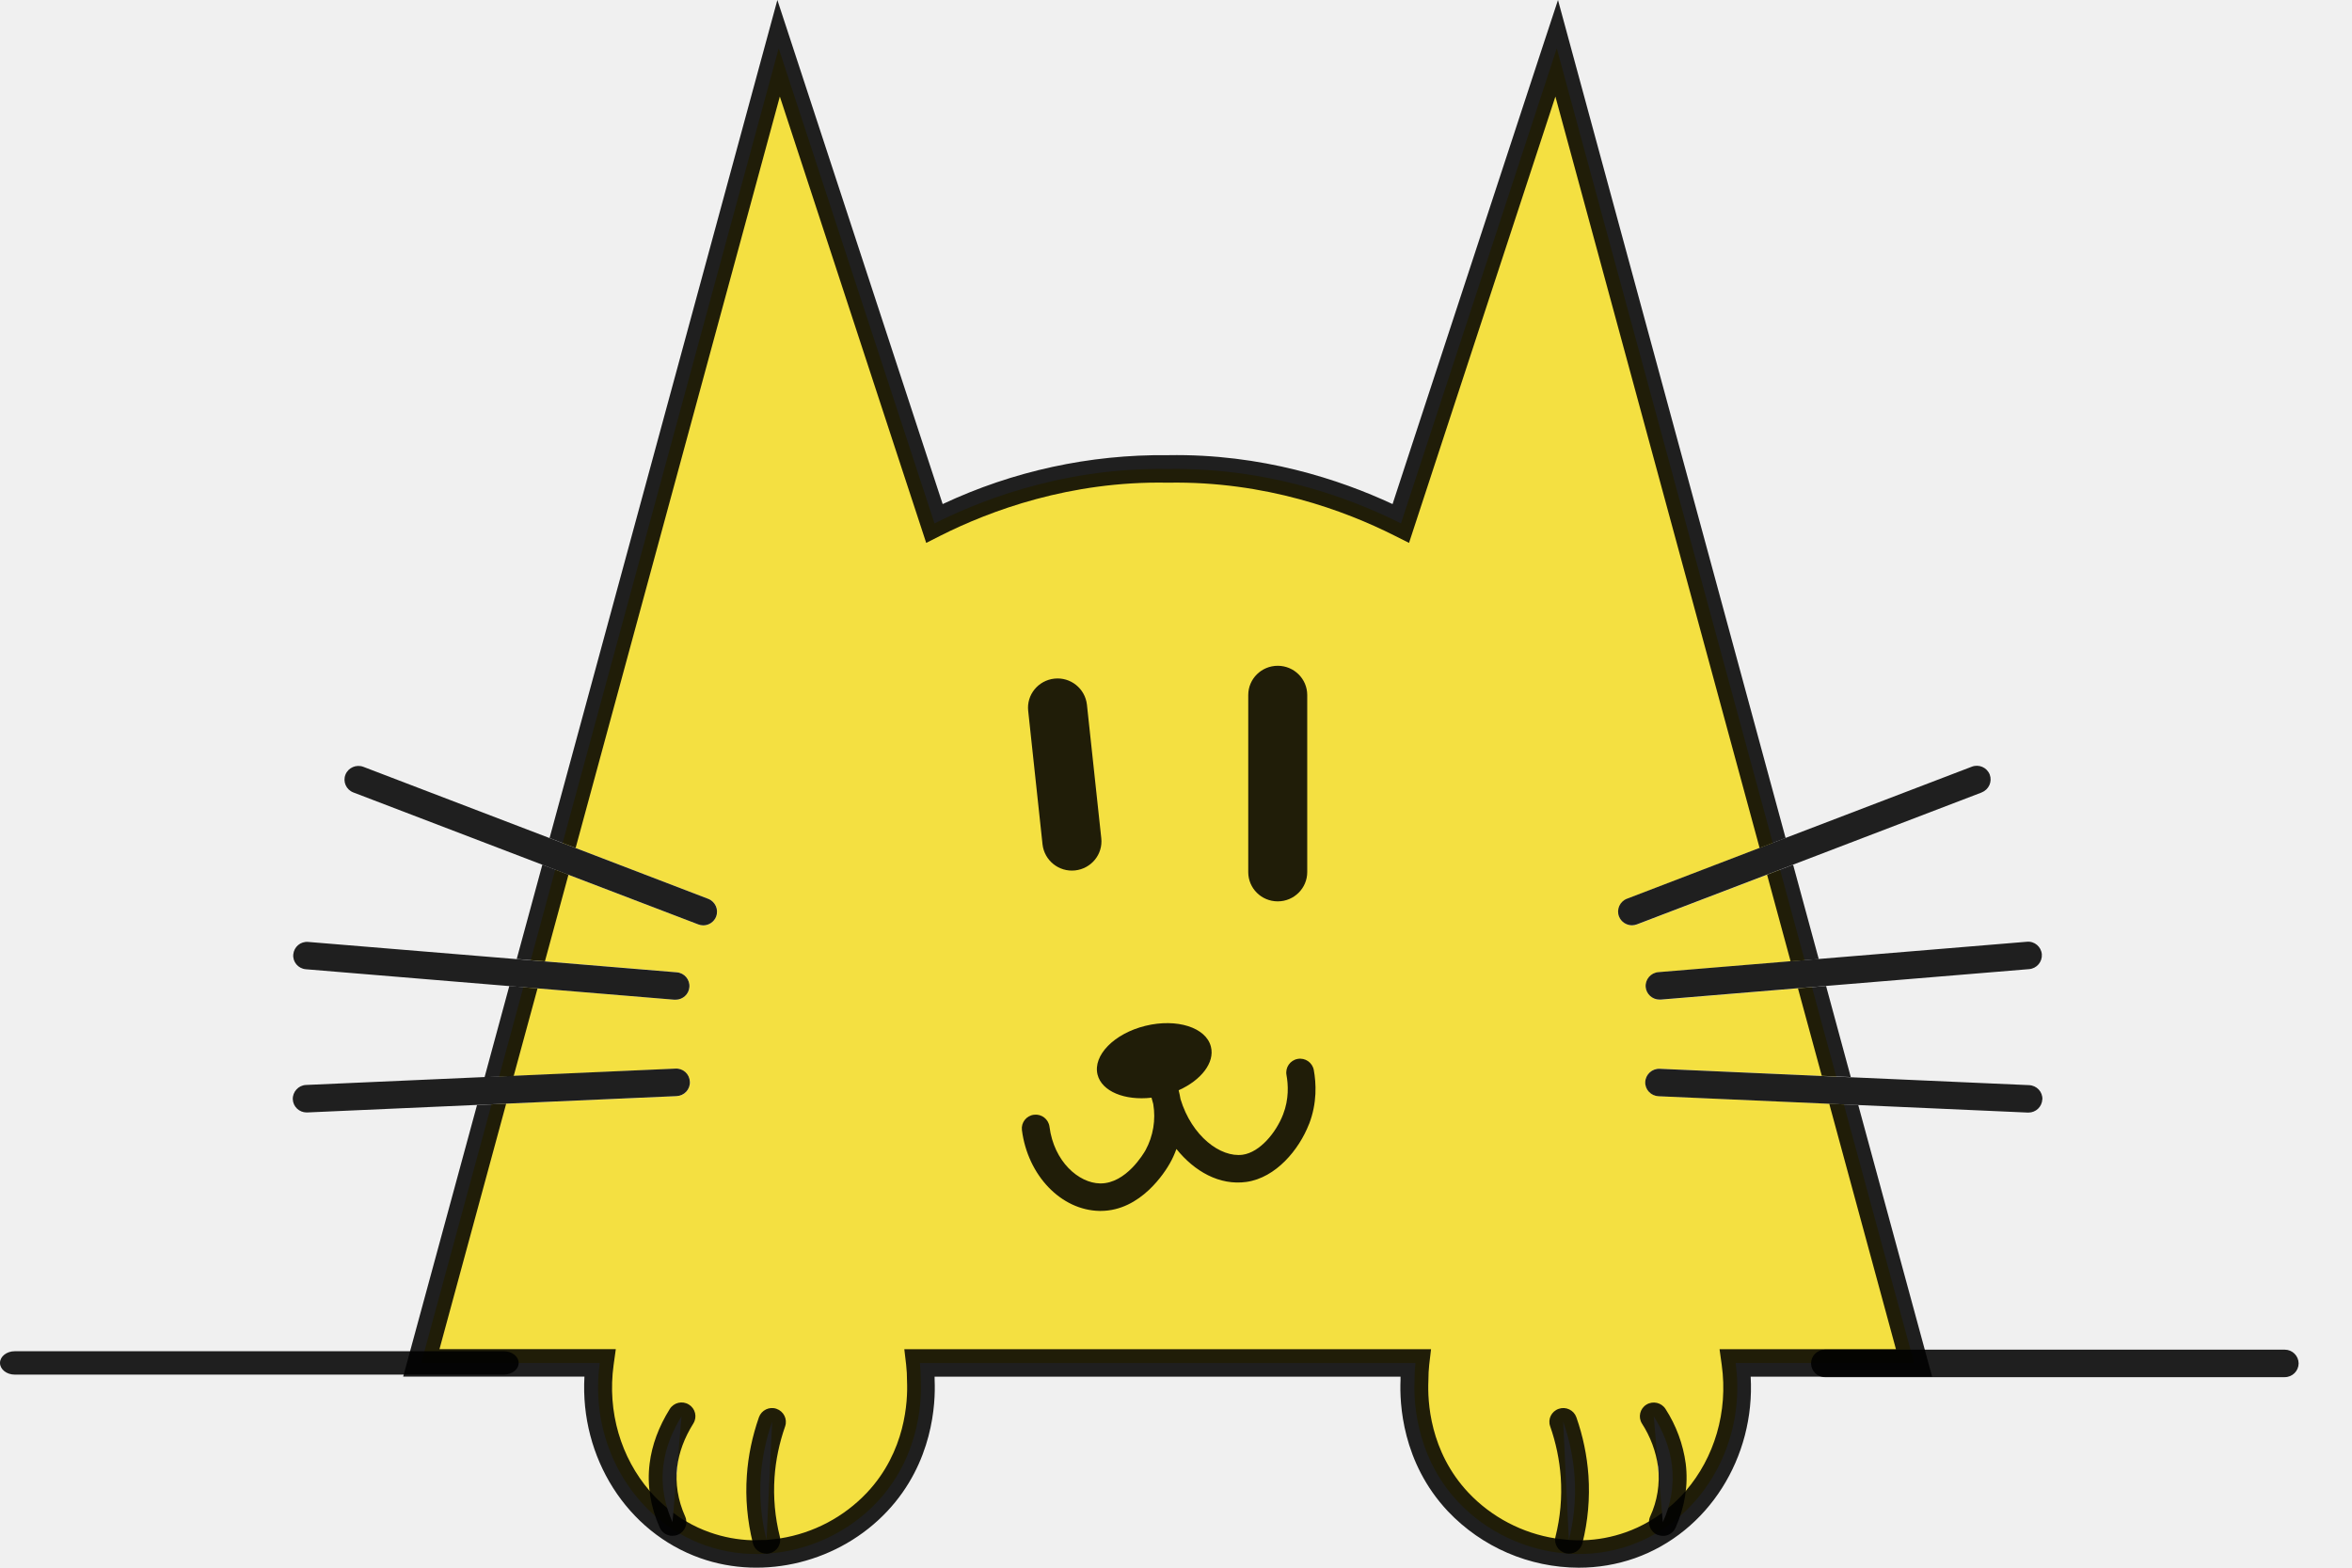
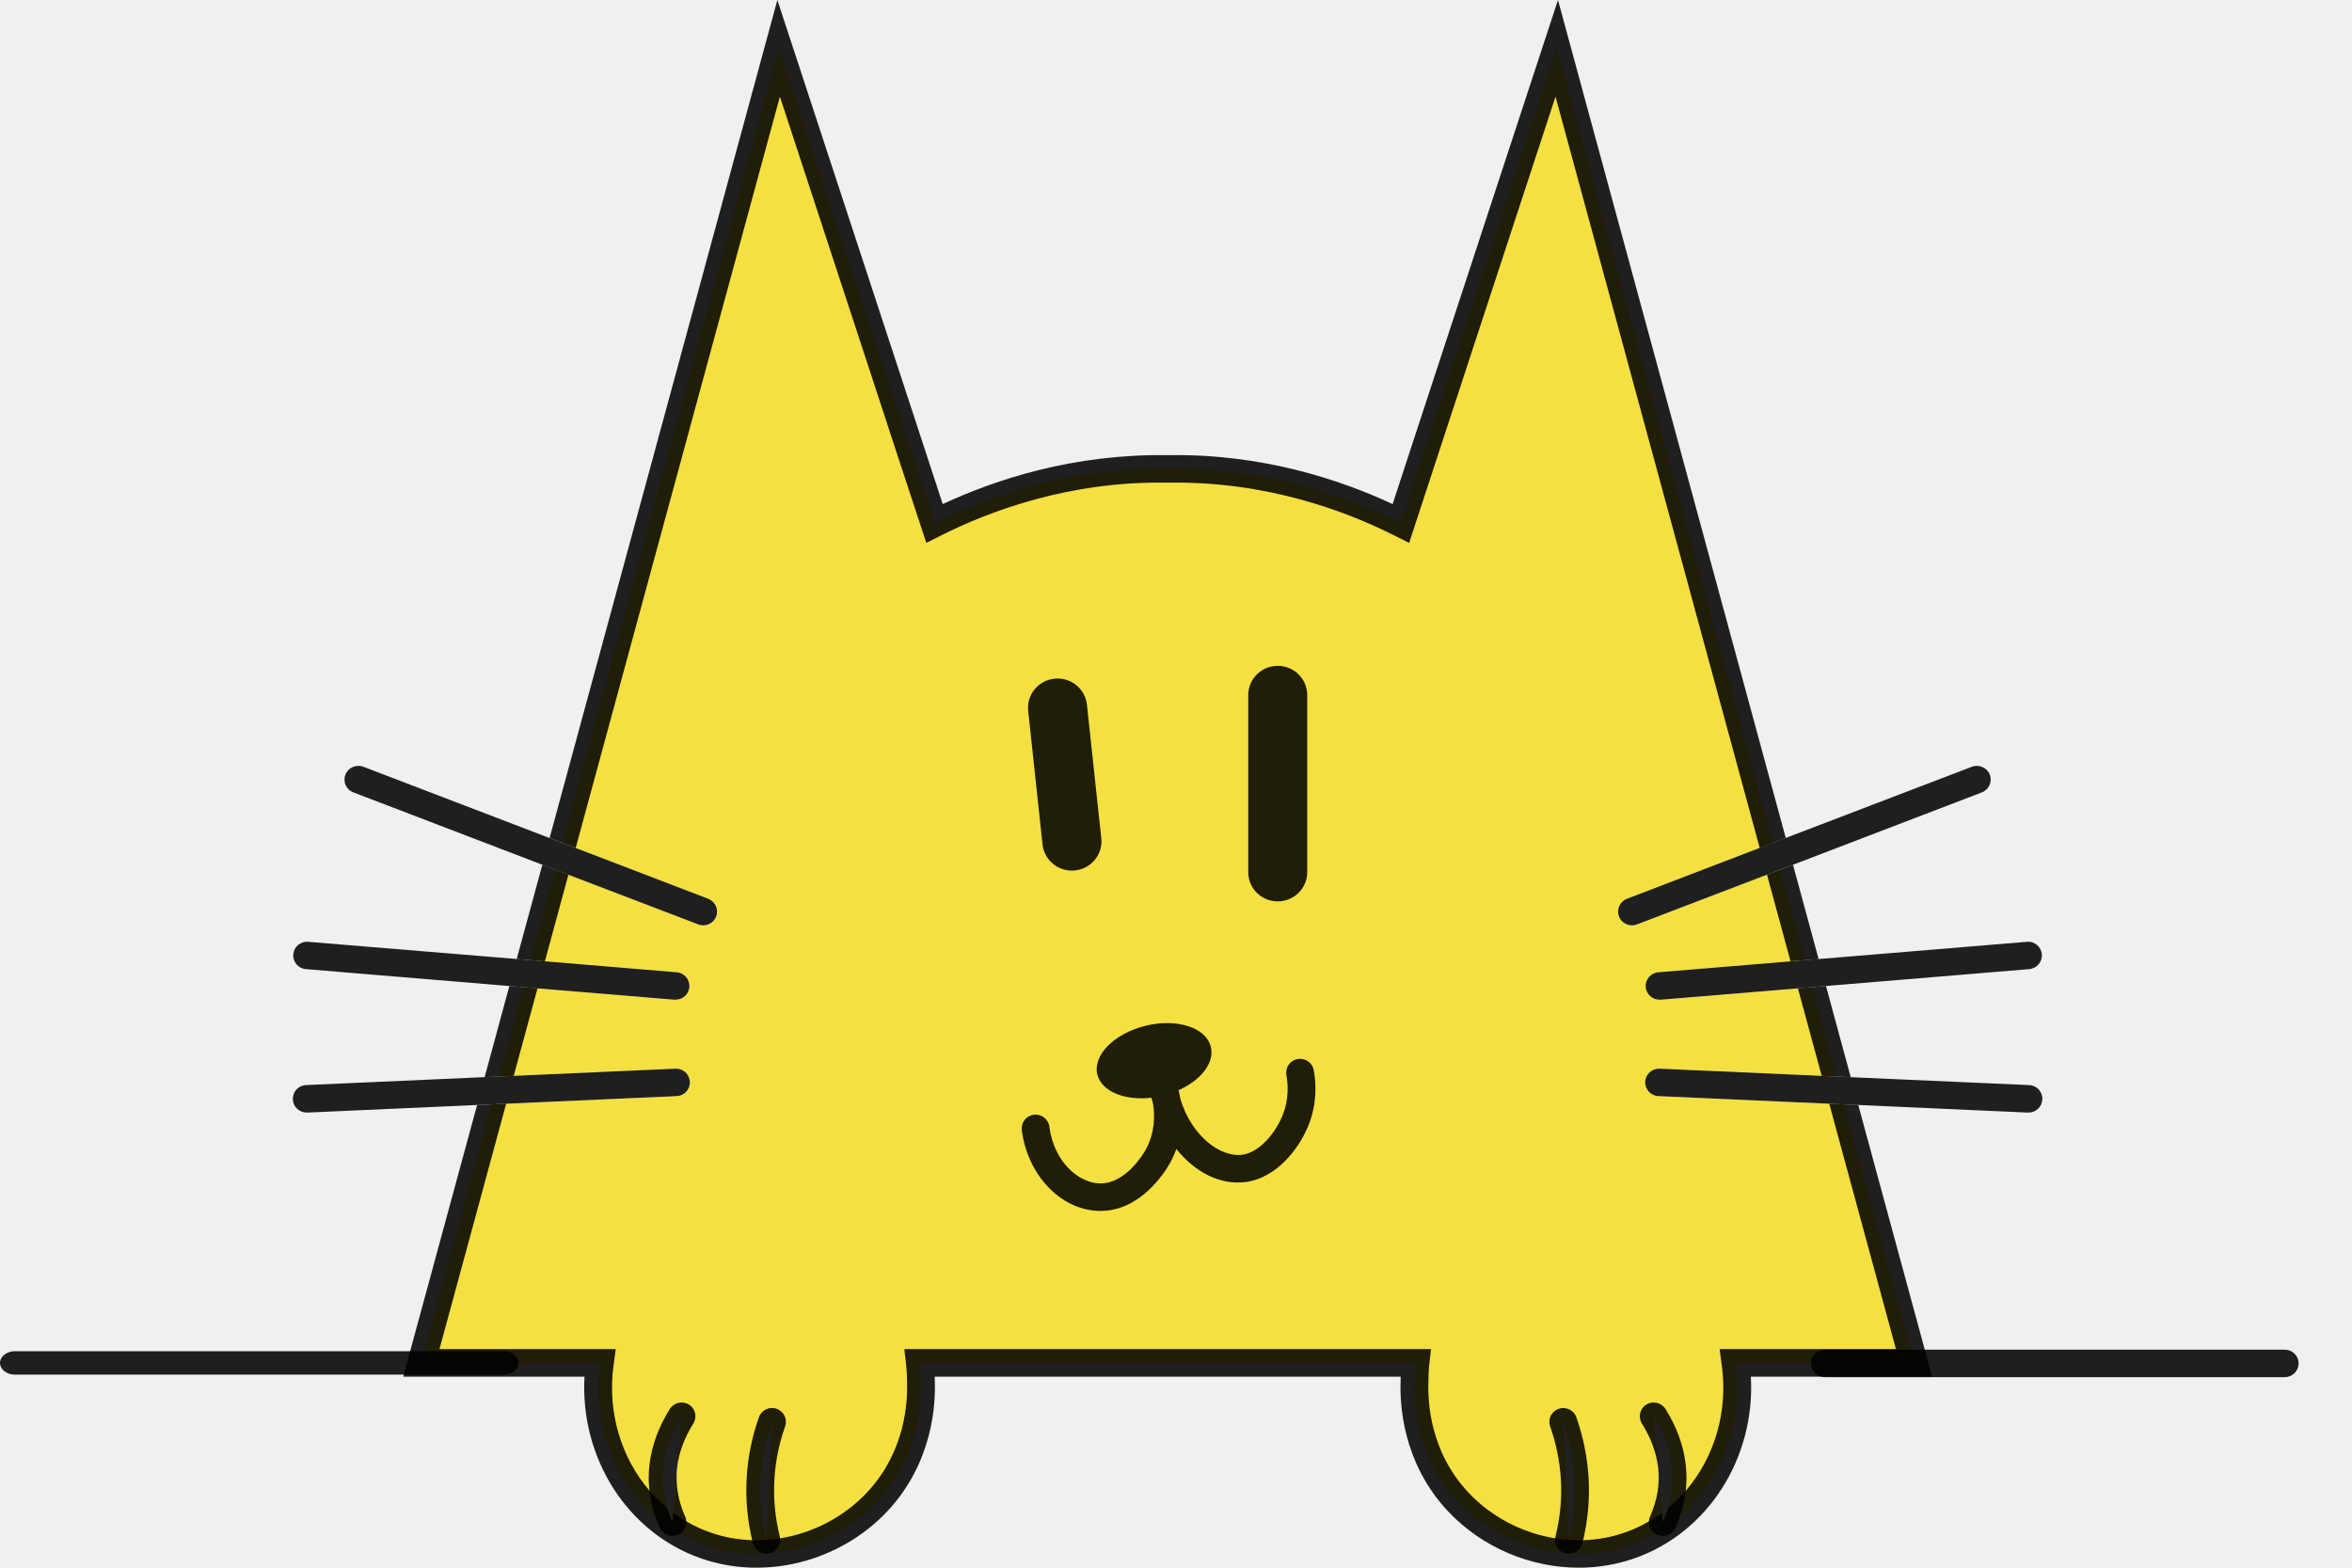
- <svg xmlns="http://www.w3.org/2000/svg" width="39" height="26" fill="none">
-   <style>.B{fill-opacity:.87}</style>
-   <path d="M28.779 22.604c.138.994-.238 1.944-.92 2.539-.127.112-.264.21-.41.294a2.55 2.55 0 0 1-.417.192c-.332.117-.677.161-1.016.139-.009 0-.018 0-.028-.002-.684-.049-1.342-.359-1.808-.855-.756-.804-.734-1.802-.725-2.011a2.5 2.5 0 0 1 .016-.295h-8.218a2.48 2.48 0 0 1 .016.295c.009.209.031 1.207-.725 2.011-.466.496-1.124.806-1.808.855-.009.002-.018.002-.028.002a2.55 2.55 0 0 1-1.016-.139c-.146-.051-.284-.116-.417-.192a2.59 2.59 0 0 1-.41-.293c-.681-.597-1.058-1.546-.92-2.54h-2.96l.06-.22 1.105-4.068.242-.011 2.828-.125c.128-.006.226-.112.22-.237s-.111-.225-.241-.218l-2.682.119-.241.011.402-1.482.234.019 2.271.188h.02c.118 0 .22-.09.229-.209.01-.125-.083-.236-.21-.246l-2.188-.181-.234-.019.407-1.5.216.083 2.155.824c.027.01.055.016.083.016a.23.23 0 0 0 .214-.146c.046-.117-.013-.25-.131-.295l-2.199-.843-.216-.082L12.912.802l2.584 7.879c.608-.306 2.025-.931 3.859-.903h.016c1.835-.028 3.251.597 3.859.903L25.814.802l3.582 13.18-.216.082-2.2.843c-.119.046-.178.178-.132.295.036.09.123.146.215.146.028 0 .055-.006.083-.016l2.155-.824.216-.083.407 1.5-.234.019-2.188.181a.23.23 0 0 0-.211.246.23.23 0 0 0 .229.209h.02l2.272-.188.234-.019.402 1.482-.241-.011-2.683-.119c-.13-.005-.235.091-.241.218s.093.232.22.237l2.829.125.242.011 1.105 4.068.06.22h-2.96z" fill="#f4e041" />
-   <g fill="#000" class="B">
-     <path d="M32.038 22.832l-.06-.219-.062-.229-1.103-4.057-.239-.01-.242-.011 1.106 4.071h-2.925l.036.259c.109.783-.125 1.542-.596 2.09a2.29 2.29 0 0 1-.295.288l-.099.078c-.069.052-.14.099-.215.141a2.24 2.24 0 0 1-.39.181 2.3 2.3 0 0 1-.703.131c-.078.002-.157 0-.235-.005l-.228-.026c-.539-.085-1.053-.348-1.44-.759-.642-.683-.678-1.517-.663-1.855 0-.099.005-.187.014-.269l.03-.254h-8.734l.03.254a2.41 2.41 0 0 1 .015.278c.014.328-.022 1.163-.664 1.846a2.52 2.52 0 0 1-1.439.759l-.228.026-.235.005a2.3 2.3 0 0 1-.704-.131 2.21 2.21 0 0 1-.388-.18h-.001c-.075-.042-.147-.09-.216-.143l-.099-.078a2.36 2.36 0 0 1-.295-.288c-.471-.547-.705-1.306-.596-2.09l.036-.259H7.287l1.106-4.071-.242.011-.241.01-1.103 4.057-.062.229-.06.219h3.006c-.076 1.339.702 2.58 1.922 3.011 1.062.376 2.308.064 3.098-.777.761-.809.803-1.792.787-2.166l-.001-.067h7.726v.057c-.017.384.025 1.367.786 2.176a3 3 0 0 0 2.169.935 2.79 2.79 0 0 0 .929-.157c1.22-.431 1.998-1.671 1.922-3.011h3.006zm-23.359-6.46l-.234-.019-.41 1.512.242-.01.241-.011.395-1.451-.234-.019zM25.834 0l-.241.731-2.156 6.572-.346 1.057c-.876-.408-2.174-.838-3.721-.811h-.013a8.55 8.55 0 0 0-3.726.811l-.347-1.057L13.13.731 12.89 0 9.113 13.898l.216.083.216.082 3.386-12.462 1.915 5.843.512 1.56.239-.121c.824-.415 2.149-.907 3.756-.878h.019c1.611-.027 2.927.463 3.751.878l.241.121.511-1.56 1.916-5.843 3.386 12.462.216-.082.215-.083L25.834 0zM8.993 14.341l-.425 1.564.234.019.234.019.39-1.436-.216-.083-.216-.083zm20.739.001l-.215.082-.216.083.39 1.436.234-.019.233-.018-.425-1.564zm.547 2.011l-.232.019-.234.019.395 1.451.24.011.241.01-.41-1.512zm-9.092-1.404c-.271 0-.489-.217-.489-.485v-2.937c0-.268.219-.485.489-.485s.489.217.489.485v2.937c0 .267-.219.485-.489.485zm-3.361-.513a.49.49 0 0 1-.539-.431l-.238-2.216c-.029-.266.166-.505.435-.534a.49.49 0 0 1 .539.431l.238 2.216c.029.267-.166.505-.435.534z" />
-     <path d="M11.875 15.201a.23.23 0 0 1-.214.146.24.24 0 0 1-.083-.016l-2.155-.824-.216-.083-.216-.083-3.131-1.198c-.12-.046-.178-.178-.132-.295s.18-.175.298-.13l3.086 1.181.216.083.216.082 2.199.843c.118.046.177.178.131.295zm-.444 1.17c-.009.119-.11.209-.229.209h-.02l-2.271-.188-.234-.019-.234-.019-3.371-.279c-.127-.01-.221-.121-.209-.246s.12-.219.249-.207l3.454.285.234.019.234.019 2.188.181c.127.01.22.121.209.246zm.008 1.571c.006.125-.092.231-.22.237l-2.828.125-.242.011-.241.01-2.814.125h-.01c-.122 0-.224-.096-.229-.218s.092-.233.219-.238l2.96-.131.242-.01.241-.011 2.682-.119c.13-.007.235.091.24.218zm21.423-4.8l-3.132 1.199-.215.082-.216.083-2.155.824c-.028.01-.055.016-.083.016-.092 0-.18-.056-.215-.146-.046-.117.014-.25.132-.295l2.199-.843.216-.082.215-.083 3.087-1.181a.23.23 0 0 1 .298.13.23.23 0 0 1-.132.295zm.995 2.685a.23.23 0 0 1-.211.246l-3.371.279-.232.019-.234.019-2.272.188h-.02a.23.23 0 0 1-.229-.209.23.23 0 0 1 .211-.246l2.188-.181.234-.019.232-.018 3.455-.286c.127-.013.238.082.249.207zm.008 2.407a.23.23 0 0 1-.23.218h-.01l-2.814-.125-.239-.01-.242-.011-2.829-.125c-.127-.006-.226-.112-.22-.237a.23.23 0 0 1 .241-.218l2.683.119.241.011.24.01 2.96.131c.128.006.226.112.22.238z" />
-   </g>
-   <path d="M25.921 23.58a3.47 3.47 0 0 1 .188.906c.029.412-.023.77-.095 1.053l-.094-1.96z" fill="#fff" />
-   <path d="M26.016 25.767a.23.23 0 0 1-.055-.007c-.123-.03-.199-.154-.168-.276a3.16 3.16 0 0 0 .087-.983 3.27 3.27 0 0 0-.176-.847c-.042-.118.022-.248.143-.289a.23.23 0 0 1 .292.141 3.72 3.72 0 0 1 .2.965 3.61 3.61 0 0 1-.1 1.124c-.027.103-.121.172-.223.172z" fill="#000" class="B" />
-   <path d="M27.422 23.489c.141.225.264.498.302.812a1.75 1.75 0 0 1-.152.944l-.15-1.756z" fill="#fff" />
-   <path d="M27.572 25.472c-.031 0-.062-.007-.093-.019-.116-.051-.169-.186-.117-.301a1.54 1.54 0 0 0 .132-.824 1.78 1.78 0 0 0-.268-.719c-.067-.107-.033-.248.075-.314s.25-.033.317.074a2.22 2.22 0 0 1 .334.904c.044.356-.013.714-.168 1.064a.23.23 0 0 1-.21.136z" fill="#000" class="B" />
-   <path d="M12.803 23.58a3.47 3.47 0 0 0-.188.906 3.34 3.34 0 0 0 .095 1.053l.094-1.96z" fill="#fff" />
-   <path d="M12.707 25.767a.23.23 0 0 1-.223-.173c-.092-.37-.127-.749-.1-1.124.022-.325.09-.649.2-.964.042-.119.173-.183.292-.141s.184.171.143.29c-.097.278-.157.562-.176.847a3.16 3.16 0 0 0 .088.983c.03.122-.045.246-.168.276-.018.006-.037.008-.055.008z" fill="#000" class="B" />
-   <path d="M11.302 23.489c-.141.225-.263.498-.302.812-.046.368.037.689.151.944l.15-1.756z" fill="#fff" />
-   <path d="M11.151 25.472a.23.23 0 0 1-.211-.136c-.155-.349-.213-.707-.168-1.064.038-.306.15-.609.334-.904a.23.23 0 0 1 .316-.074c.108.066.142.206.075.314-.149.237-.238.48-.268.719-.033.273.01.551.132.824.052.115-.001.25-.117.301-.031.014-.062.019-.093.019zm-2.796-2.674H.245c-.135 0-.245-.087-.245-.194s.11-.194.245-.194h8.11c.135 0 .245.087.245.194s-.11.194-.245.194zm29.53.042H30.26a.23.23 0 0 1-.23-.228.23.23 0 0 1 .23-.228h7.625a.23.23 0 0 1 .23.228.23.23 0 0 1-.23.228zm-16.18-4.196c-.166.426-.549.888-1.036.958-.45.063-.864-.176-1.162-.546-.029.079-.064.16-.11.24-.075.132-.477.787-1.146.787h-.018c-.638-.011-1.191-.587-1.288-1.341-.015-.125.074-.239.2-.254a.23.23 0 0 1 .257.197c.074.581.485.936.839.942h.009c.422 0 .714-.496.746-.553a1.19 1.19 0 0 0 .127-.763l-.029-.106c-.443.051-.825-.103-.895-.383-.079-.319.276-.682.795-.809s1.006.027 1.085.347c.067.263-.162.555-.535.722a1.55 1.55 0 0 1 .031.147c.186.613.663.973 1.031.922.286-.041.554-.368.67-.669.099-.255.085-.496.056-.652a.23.23 0 1 1 .453-.083c.039.214.058.543-.079.897z" fill="#000" class="B" />
+ <svg xmlns="http://www.w3.org/2000/svg" width="39" height="26" viewBox="0 0 39 26" fill="none">
+   <path d="M28.779 22.604C28.917 23.598 28.541 24.547 27.859 25.142C27.733 25.254 27.596 25.352 27.45 25.437C27.317 25.512 27.179 25.577 27.033 25.628C26.701 25.745 26.356 25.789 26.017 25.767C26.007 25.767 25.998 25.767 25.989 25.765C25.305 25.716 24.647 25.406 24.181 24.91C23.425 24.106 23.447 23.108 23.456 22.899C23.456 22.799 23.46 22.701 23.472 22.604H15.254C15.266 22.701 15.27 22.799 15.27 22.899C15.279 23.108 15.301 24.106 14.545 24.91C14.079 25.406 13.421 25.716 12.737 25.765C12.728 25.767 12.719 25.767 12.709 25.767C12.37 25.789 12.024 25.745 11.693 25.628C11.547 25.577 11.409 25.512 11.276 25.437C11.13 25.352 10.993 25.254 10.867 25.144C10.866 25.144 10.866 25.142 10.866 25.142C10.185 24.546 9.809 23.598 9.947 22.604H6.987C7.006 22.531 7.027 22.457 7.047 22.384C7.415 21.028 7.783 19.672 8.152 18.316L8.393 18.305L11.221 18.179C11.349 18.174 11.447 18.067 11.441 17.942C11.435 17.815 11.331 17.717 11.2 17.724L8.519 17.843L8.278 17.854C8.412 17.36 8.546 16.866 8.68 16.372L8.913 16.392L11.184 16.58H11.204C11.322 16.58 11.424 16.49 11.433 16.371C11.443 16.246 11.35 16.135 11.223 16.125L9.035 15.944L8.802 15.924C8.938 15.424 9.073 14.923 9.209 14.424L9.426 14.507L11.58 15.331C11.607 15.342 11.636 15.347 11.663 15.347C11.755 15.347 11.843 15.291 11.877 15.201C11.923 15.084 11.864 14.952 11.746 14.906L9.547 14.063L9.33 13.982C10.524 9.588 11.718 5.194 12.912 0.802C13.774 3.428 14.635 6.055 15.496 8.68C16.104 8.375 17.52 7.749 19.355 7.777H19.371C21.206 7.749 22.622 8.375 23.23 8.68C24.091 6.055 24.952 3.428 25.814 0.802C27.008 5.194 28.202 9.588 29.396 13.982L29.179 14.063L26.98 14.906C26.861 14.952 26.802 15.084 26.848 15.201C26.883 15.291 26.971 15.347 27.063 15.347C27.09 15.347 27.118 15.342 27.146 15.331L29.3 14.507L29.517 14.424C29.652 14.923 29.788 15.424 29.924 15.924L29.69 15.944L27.502 16.125C27.376 16.135 27.281 16.246 27.292 16.371C27.302 16.49 27.403 16.58 27.521 16.58H27.54L29.812 16.392L30.046 16.372C30.18 16.866 30.314 17.36 30.448 17.854L30.207 17.843L27.524 17.724C27.394 17.72 27.29 17.815 27.284 17.942C27.278 18.067 27.377 18.174 27.504 18.179L30.333 18.305L30.574 18.316C30.943 19.672 31.311 21.028 31.679 22.384C31.699 22.457 31.72 22.531 31.739 22.604H28.779Z" fill="#F4E041" />
+   <path d="M32.038 22.832L31.978 22.613L31.916 22.384L30.813 18.326L30.574 18.316L30.332 18.305L31.438 22.375H28.514L28.549 22.634C28.659 23.418 28.424 24.177 27.953 24.724C27.863 24.829 27.765 24.926 27.659 25.012C27.626 25.04 27.593 25.066 27.56 25.09C27.491 25.142 27.419 25.189 27.344 25.231C27.221 25.303 27.091 25.365 26.954 25.413C26.726 25.494 26.489 25.537 26.251 25.544C26.173 25.546 26.094 25.544 26.016 25.539C25.94 25.535 25.864 25.525 25.788 25.513C25.25 25.427 24.735 25.165 24.349 24.754C23.706 24.071 23.671 23.236 23.686 22.899C23.686 22.8 23.69 22.712 23.699 22.63L23.729 22.375H14.995L15.025 22.63C15.034 22.712 15.04 22.8 15.04 22.908C15.053 23.236 15.018 24.071 14.375 24.754C13.989 25.165 13.474 25.427 12.937 25.513C12.861 25.525 12.785 25.535 12.709 25.539C12.631 25.544 12.553 25.546 12.474 25.544C12.235 25.537 11.998 25.494 11.77 25.413C11.634 25.365 11.504 25.304 11.382 25.233H11.381C11.306 25.19 11.233 25.142 11.164 25.09C11.131 25.066 11.098 25.04 11.065 25.012C10.96 24.926 10.861 24.829 10.771 24.724C10.3 24.177 10.065 23.418 10.175 22.634L10.21 22.375H7.287L8.393 18.305L8.151 18.316L7.911 18.326L6.808 22.384L6.746 22.613L6.686 22.832H9.692C9.616 24.171 10.394 25.412 11.614 25.842C12.677 26.219 13.922 25.906 14.713 25.065C15.473 24.255 15.516 23.273 15.5 22.899C15.5 22.876 15.499 22.853 15.499 22.832H23.225V22.889C23.208 23.273 23.25 24.255 24.011 25.065C24.58 25.669 25.381 26 26.181 26C26.495 26 26.809 25.948 27.11 25.842C28.33 25.412 29.108 24.171 29.032 22.832H32.038ZM8.679 16.372L8.446 16.353L8.036 17.864L8.278 17.854L8.518 17.843L8.913 16.391L8.679 16.372ZM25.834 0L25.594 0.731C24.876 2.922 24.156 5.113 23.438 7.303L23.092 8.36C22.216 7.952 20.917 7.522 19.371 7.549H19.358C17.806 7.524 16.508 7.952 15.632 8.36L15.286 7.303C14.568 5.113 13.85 2.922 13.13 0.731L12.89 0L9.113 13.898L9.33 13.982L9.546 14.063L12.932 1.602C13.571 3.55 14.21 5.497 14.847 7.444L15.36 9.004L15.599 8.883C16.423 8.468 17.748 7.976 19.355 8.005H19.374C20.985 7.978 22.301 8.468 23.125 8.883L23.366 9.004L23.877 7.444C24.514 5.497 25.153 3.55 25.793 1.602L29.179 14.063L29.395 13.982L29.611 13.898L25.834 0ZM8.993 14.341L8.568 15.905L8.801 15.924L9.035 15.943L9.425 14.507L9.209 14.424L8.993 14.341ZM29.731 14.342L29.516 14.424L29.3 14.507L29.69 15.943L29.924 15.924L30.156 15.906L29.731 14.342ZM30.278 16.353L30.046 16.372L29.812 16.391L30.207 17.843L30.447 17.854L30.688 17.864L30.278 16.353Z" fill="black" fill-opacity="0.87" />
+   <path d="M21.187 14.949C20.916 14.949 20.698 14.733 20.698 14.465V11.528C20.698 11.26 20.916 11.043 21.187 11.043C21.457 11.043 21.676 11.26 21.676 11.528V14.465C21.676 14.732 21.457 14.949 21.187 14.949Z" fill="black" fill-opacity="0.87" />
+   <path d="M17.826 14.436C17.558 14.465 17.316 14.272 17.287 14.005L17.049 11.789C17.02 11.524 17.215 11.284 17.484 11.256C17.752 11.227 17.994 11.42 18.023 11.687L18.261 13.903C18.29 14.169 18.095 14.408 17.826 14.436Z" fill="black" fill-opacity="0.87" />
+   <path d="M11.875 15.201C11.84 15.291 11.753 15.347 11.661 15.347C11.633 15.347 11.604 15.342 11.578 15.331L9.423 14.507L9.207 14.424L8.991 14.341L5.86 13.142C5.74 13.097 5.682 12.965 5.728 12.847C5.774 12.73 5.907 12.672 6.026 12.717L9.111 13.898L9.328 13.981L9.544 14.063L11.744 14.906C11.862 14.952 11.921 15.084 11.875 15.201Z" fill="black" fill-opacity="0.87" />
+   <path d="M11.431 16.371C11.421 16.49 11.32 16.58 11.201 16.58H11.182L8.911 16.392L8.677 16.372L8.444 16.353L5.073 16.073C4.946 16.063 4.852 15.953 4.863 15.827C4.874 15.702 4.983 15.608 5.112 15.62L8.566 15.905L8.799 15.924L9.033 15.943L11.221 16.125C11.348 16.135 11.441 16.246 11.431 16.371Z" fill="black" fill-opacity="0.87" />
+   <path d="M11.439 17.942C11.445 18.068 11.347 18.174 11.219 18.179L8.391 18.305L8.15 18.316L7.909 18.326L5.095 18.452H5.085C4.963 18.452 4.86 18.356 4.856 18.234C4.85 18.107 4.948 18.001 5.074 17.996L8.035 17.864L8.276 17.854L8.517 17.843L11.199 17.724C11.329 17.718 11.433 17.816 11.439 17.942Z" fill="black" fill-opacity="0.87" />
+   <path d="M32.862 13.142L29.73 14.342L29.515 14.424L29.298 14.507L27.144 15.331C27.116 15.342 27.088 15.347 27.061 15.347C26.969 15.347 26.881 15.291 26.846 15.201C26.8 15.084 26.859 14.952 26.978 14.906L29.177 14.063L29.394 13.981L29.609 13.898L32.696 12.717C32.813 12.672 32.948 12.73 32.994 12.847C33.039 12.965 32.98 13.097 32.862 13.142Z" fill="black" fill-opacity="0.87" />
+   <path d="M33.857 15.827C33.867 15.953 33.773 16.063 33.646 16.073L30.275 16.353L30.043 16.372L29.809 16.392L27.537 16.58H27.517C27.4 16.58 27.299 16.49 27.288 16.371C27.278 16.246 27.372 16.135 27.499 16.125L29.687 15.944L29.921 15.924L30.153 15.906L33.608 15.62C33.735 15.607 33.846 15.702 33.857 15.827Z" fill="black" fill-opacity="0.87" />
+   <path d="M33.865 18.234C33.859 18.356 33.758 18.452 33.635 18.452H33.624L30.811 18.326L30.571 18.316L30.329 18.305L27.5 18.179C27.374 18.174 27.275 18.067 27.28 17.942C27.286 17.816 27.391 17.72 27.521 17.724L30.204 17.843L30.445 17.854L30.685 17.865L33.645 17.996C33.773 18.001 33.871 18.107 33.865 18.234Z" fill="black" fill-opacity="0.87" />
+   <path d="M25.921 23.579C26.009 23.83 26.085 24.136 26.109 24.486C26.138 24.897 26.086 25.255 26.015 25.539L25.921 23.579Z" fill="white" />
+   <path d="M26.015 25.767C25.997 25.767 25.979 25.765 25.96 25.761C25.837 25.731 25.761 25.607 25.792 25.485C25.873 25.16 25.903 24.829 25.88 24.502C25.86 24.218 25.8 23.933 25.704 23.655C25.662 23.536 25.726 23.406 25.846 23.365C25.967 23.324 26.097 23.387 26.139 23.507C26.249 23.822 26.316 24.147 26.339 24.471C26.365 24.846 26.331 25.223 26.239 25.595C26.212 25.698 26.118 25.767 26.015 25.767Z" fill="black" fill-opacity="0.87" />
+   <path d="M27.422 23.489C27.563 23.714 27.686 23.988 27.724 24.301C27.77 24.669 27.687 24.99 27.572 25.245L27.422 23.489Z" fill="white" />
+   <path d="M27.572 25.472C27.541 25.472 27.51 25.465 27.479 25.453C27.362 25.401 27.309 25.267 27.361 25.152C27.483 24.878 27.527 24.601 27.493 24.327C27.463 24.088 27.374 23.846 27.225 23.608C27.159 23.501 27.192 23.36 27.3 23.294C27.408 23.228 27.55 23.261 27.617 23.369C27.801 23.663 27.912 23.967 27.95 24.273C27.994 24.628 27.938 24.986 27.782 25.336C27.744 25.422 27.66 25.472 27.572 25.472Z" fill="black" fill-opacity="0.87" />
+   <path d="M12.803 23.579C12.715 23.83 12.639 24.136 12.615 24.486C12.586 24.897 12.638 25.255 12.709 25.539L12.803 23.579Z" fill="white" />
+   <path d="M12.707 25.767C12.604 25.767 12.51 25.698 12.484 25.594C12.392 25.224 12.357 24.845 12.384 24.47C12.405 24.145 12.473 23.821 12.584 23.505C12.625 23.387 12.757 23.323 12.876 23.364C12.996 23.405 13.06 23.535 13.019 23.654C12.922 23.932 12.862 24.216 12.843 24.501C12.82 24.828 12.85 25.159 12.93 25.483C12.96 25.605 12.886 25.73 12.762 25.759C12.744 25.765 12.726 25.767 12.707 25.767Z" fill="black" fill-opacity="0.87" />
+   <path d="M11.302 23.489C11.161 23.714 11.039 23.988 11 24.301C10.954 24.669 11.037 24.99 11.152 25.245L11.302 23.489Z" fill="white" />
+   <path d="M11.151 25.472C11.062 25.472 10.978 25.421 10.94 25.336C10.785 24.987 10.727 24.629 10.772 24.273C10.81 23.967 10.922 23.664 11.106 23.369C11.173 23.261 11.314 23.228 11.422 23.294C11.531 23.36 11.564 23.501 11.497 23.608C11.349 23.845 11.259 24.088 11.229 24.327C11.196 24.601 11.239 24.878 11.361 25.152C11.413 25.267 11.36 25.401 11.244 25.453C11.213 25.466 11.182 25.472 11.151 25.472Z" fill="black" fill-opacity="0.87" />
+   <path d="M8.355 22.798H0.245C0.11 22.798 0 22.711 0 22.604C0 22.498 0.11 22.41 0.245 22.41H8.355C8.49 22.41 8.6 22.498 8.6 22.604C8.6 22.711 8.49 22.798 8.355 22.798Z" fill="black" fill-opacity="0.87" />
+   <path d="M37.885 22.84H30.259C30.133 22.84 30.029 22.737 30.029 22.611C30.029 22.486 30.133 22.384 30.259 22.384H37.885C38.011 22.384 38.115 22.486 38.115 22.611C38.115 22.737 38.012 22.84 37.885 22.84Z" fill="black" fill-opacity="0.87" />
+   <path d="M21.704 18.644C21.539 19.071 21.155 19.532 20.669 19.602C20.219 19.665 19.804 19.426 19.506 19.056C19.477 19.134 19.442 19.215 19.396 19.296C19.321 19.429 18.919 20.083 18.249 20.083H18.231C17.593 20.072 17.04 19.496 16.943 18.742C16.928 18.617 17.017 18.503 17.143 18.488C17.268 18.472 17.385 18.561 17.4 18.685C17.474 19.267 17.884 19.621 18.239 19.627H18.248C18.671 19.627 18.962 19.131 18.994 19.074C19.153 18.791 19.149 18.502 19.121 18.311C19.11 18.276 19.101 18.241 19.092 18.206C18.649 18.257 18.267 18.103 18.196 17.822C18.117 17.503 18.473 17.141 18.992 17.013C19.512 16.885 19.998 17.04 20.077 17.36C20.144 17.623 19.915 17.915 19.542 18.081C19.553 18.123 19.564 18.174 19.573 18.228C19.759 18.842 20.236 19.201 20.604 19.151C20.89 19.109 21.158 18.782 21.274 18.481C21.373 18.226 21.359 17.985 21.33 17.829C21.309 17.705 21.391 17.586 21.516 17.564C21.642 17.542 21.761 17.624 21.784 17.747C21.823 17.962 21.841 18.29 21.704 18.644Z" fill="black" fill-opacity="0.87" />
</svg>
